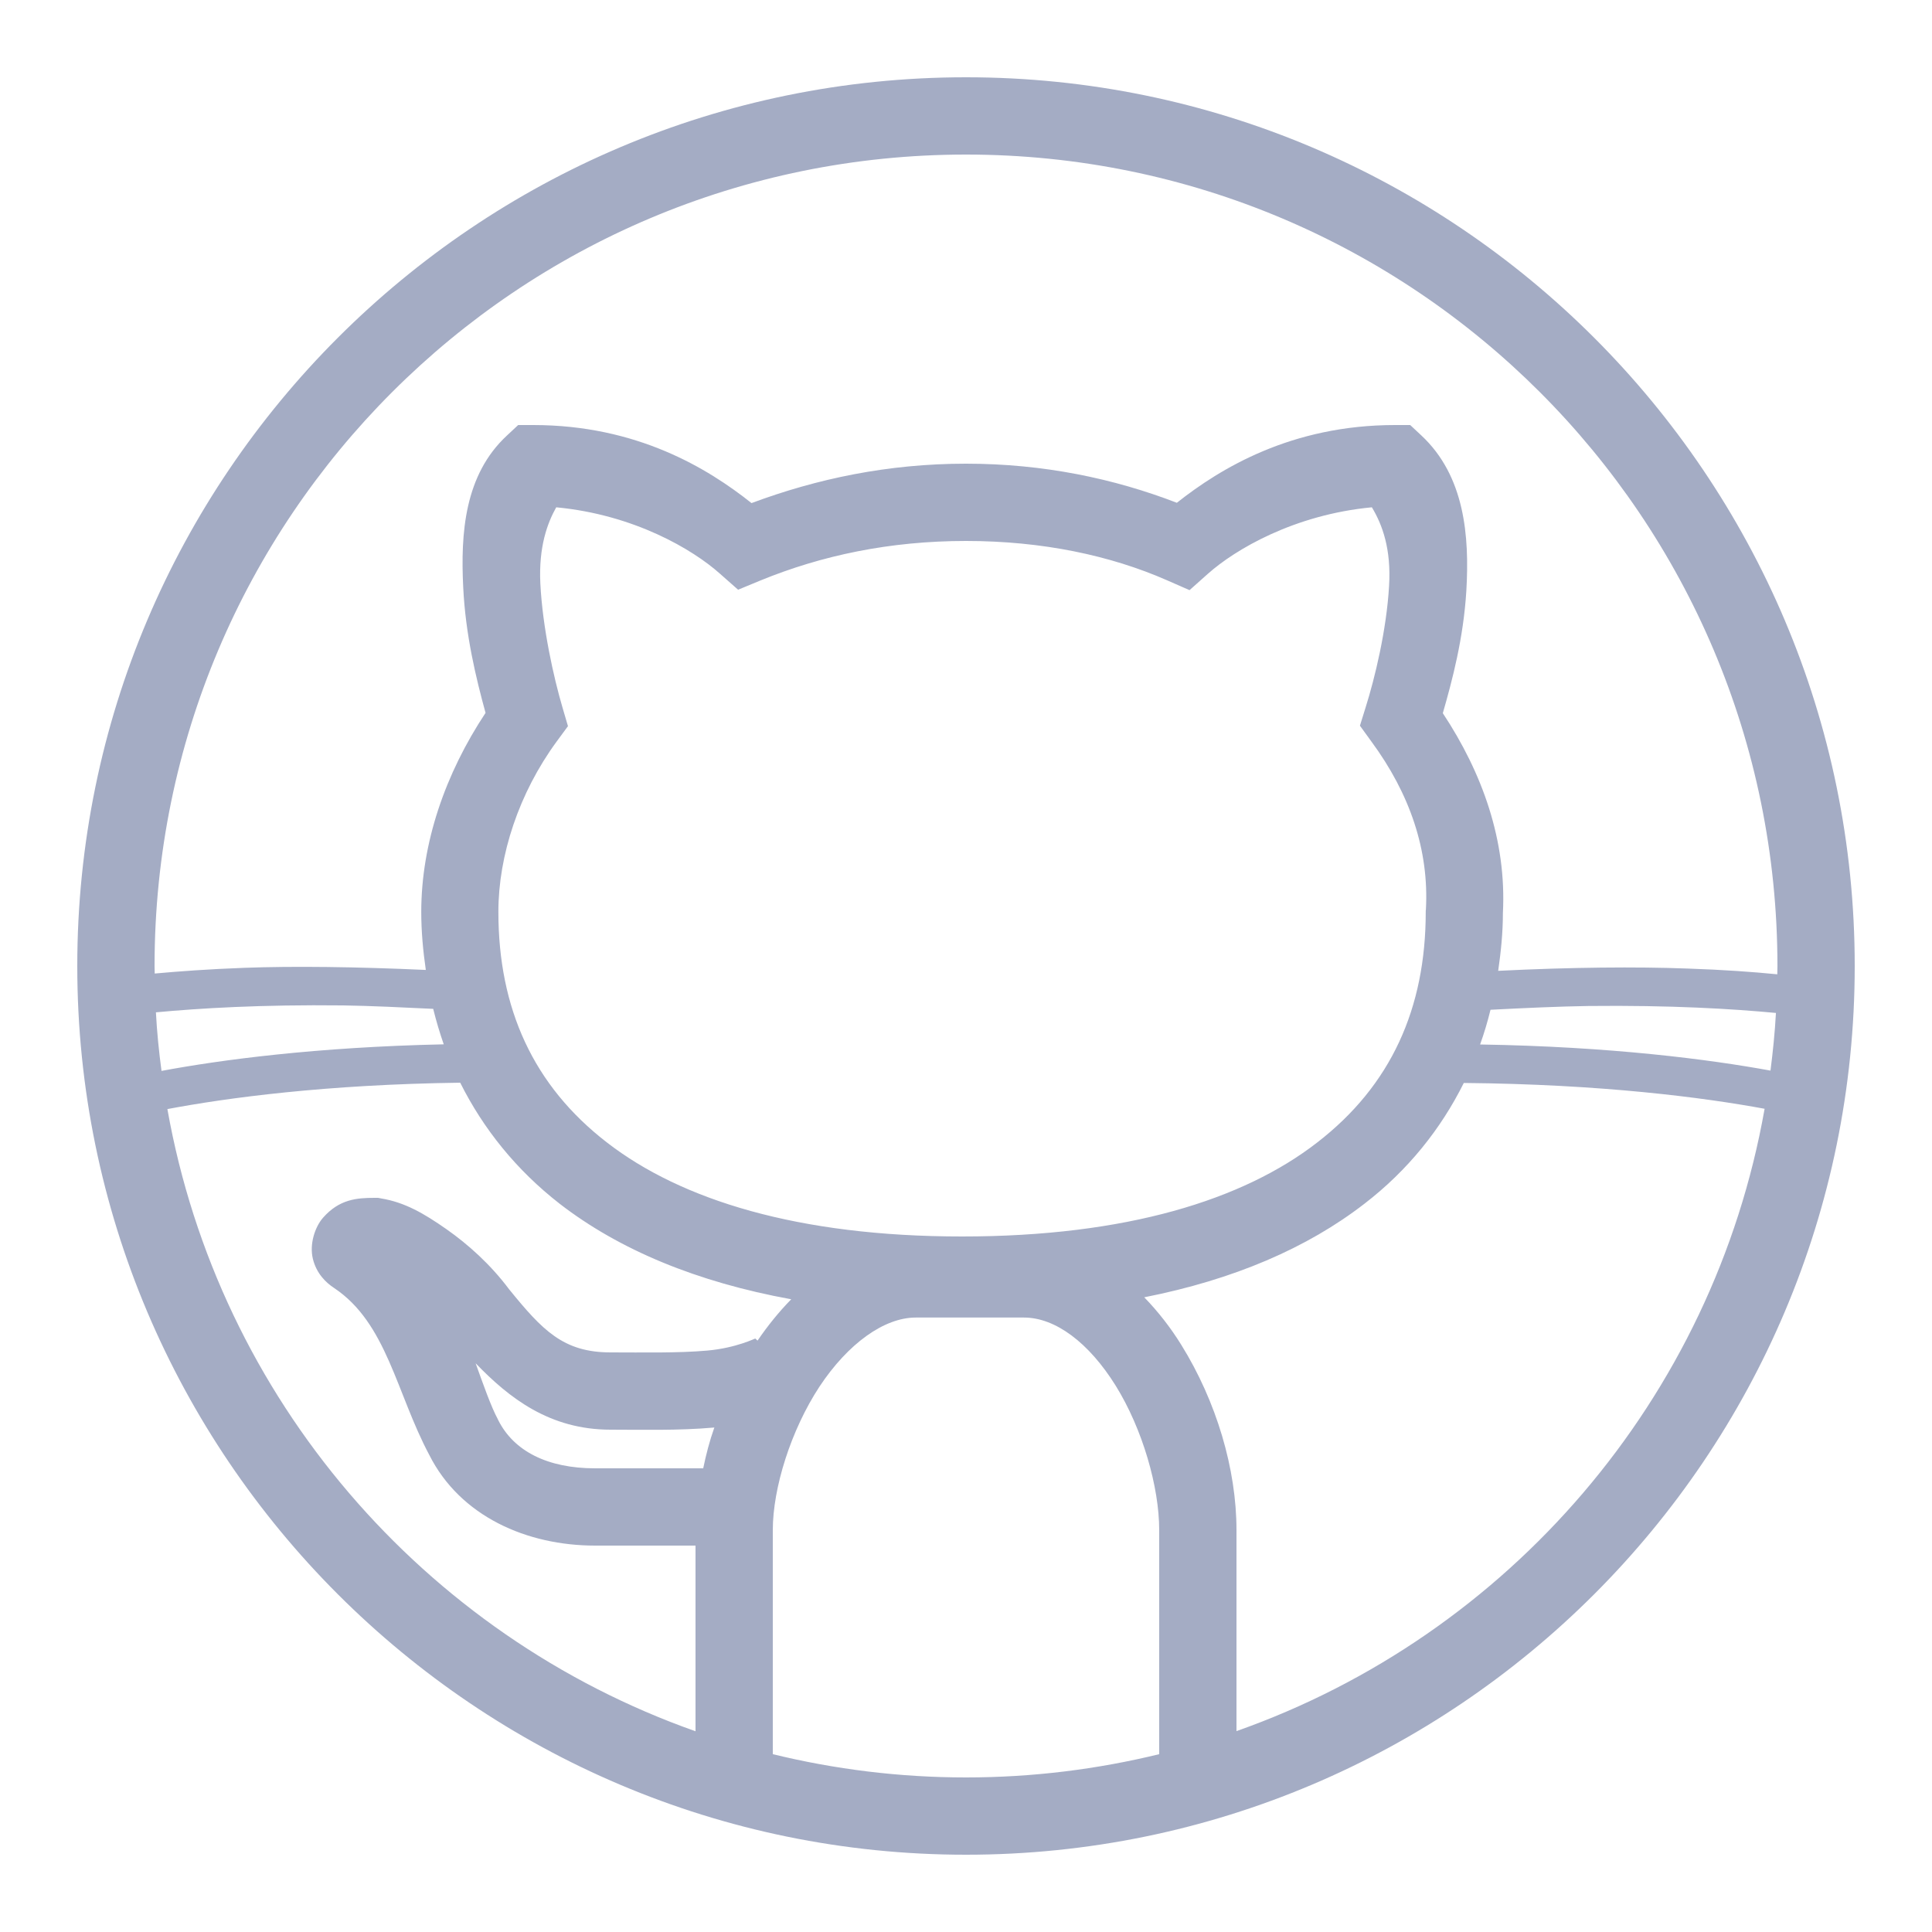
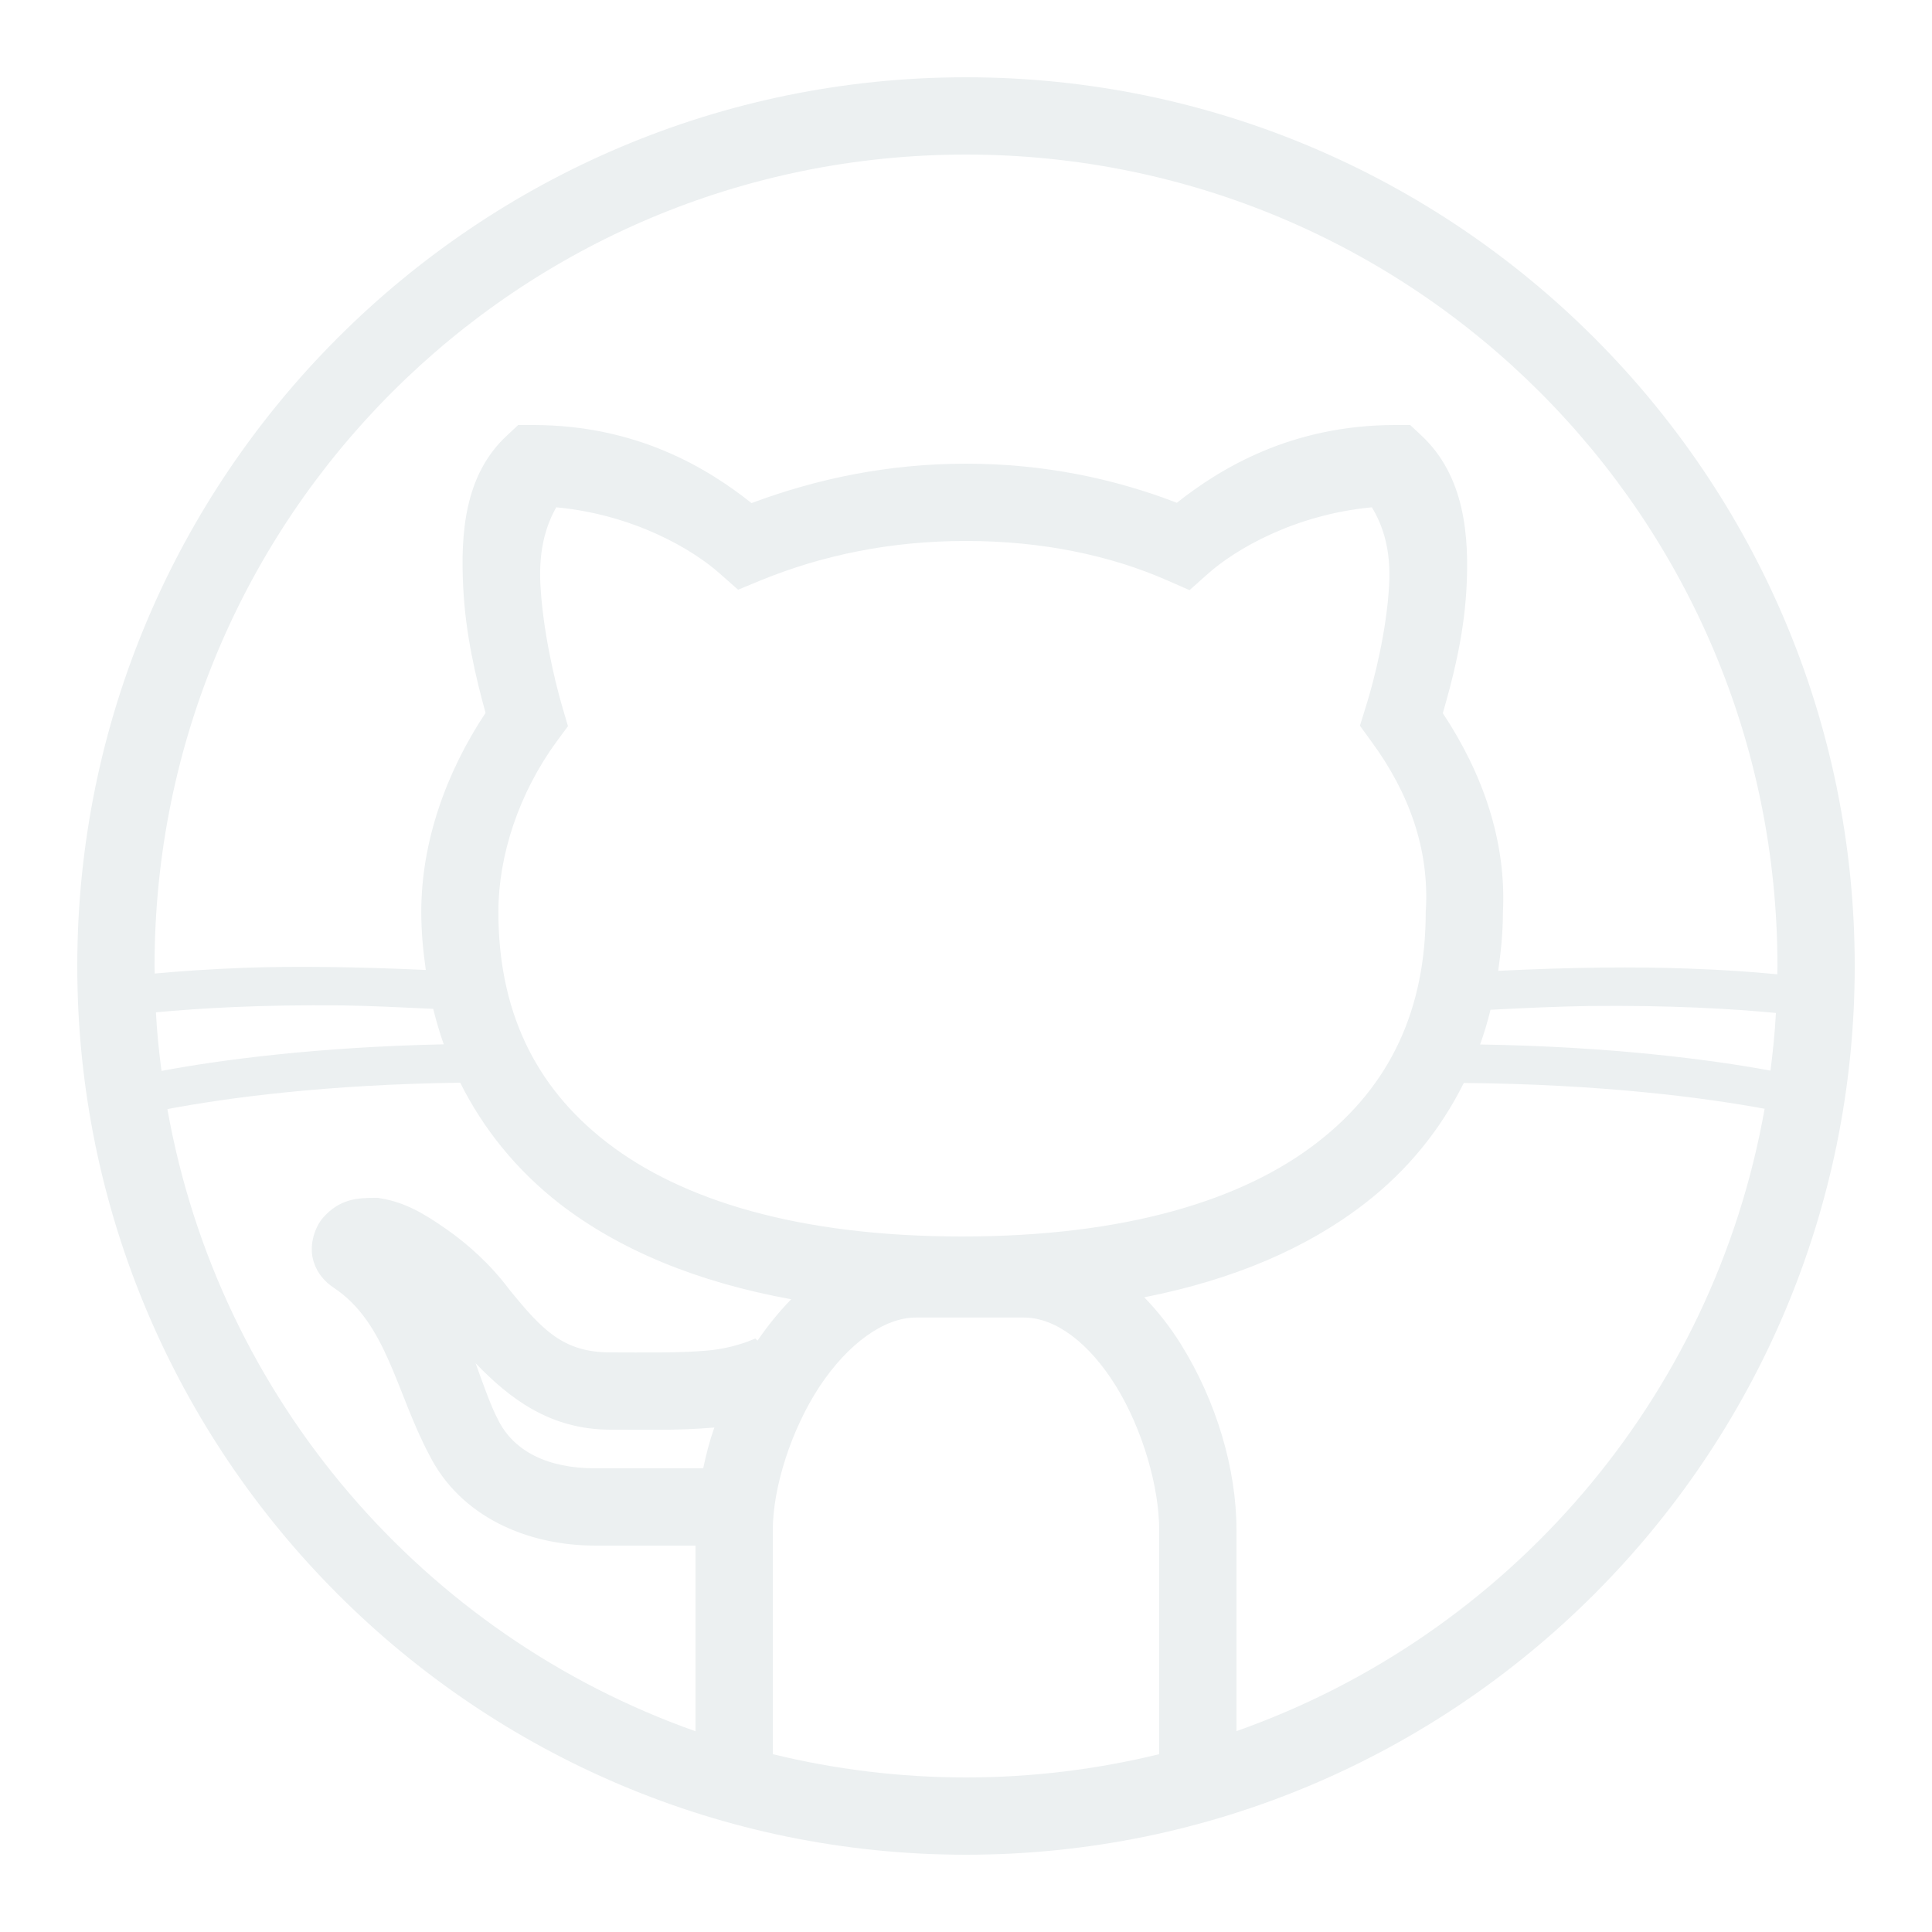
<svg xmlns="http://www.w3.org/2000/svg" viewBox="0 0 50 50" width="50px" height="50px">
-   <g id="surface43236029">
-     <path style=" stroke:none;fill-rule:nonzero;fill:rgb(64.314%,67.451%,76.863%);fill-opacity:1;" d="M 25 2 C 12.312 2 2 12.312 2 25 C 2 37.688 12.312 48 25 48 C 37.688 48 48 37.688 48 25 C 48 12.312 37.688 2 25 2 Z M 25 4 C 36.605 4 46 13.395 46 25 C 46 25.07 45.996 25.141 45.996 25.215 C 45.355 25.152 44.617 25.098 43.676 25.066 C 42.348 25.016 40.672 25.031 38.773 25.125 C 38.844 24.633 38.895 24.137 38.895 23.629 C 38.992 21.754 38.363 20.004 37.34 18.457 C 37.586 17.602 37.875 16.516 37.949 15.285 C 38.031 13.879 37.91 12.32 36.785 11.27 L 36.496 11 L 36.102 11 C 33.418 11 31.578 12.125 30.457 13.012 C 28.836 12.387 27.012 12 25 12 C 22.977 12 21.137 12.391 19.449 13.02 C 18.324 12.125 16.488 11 13.801 11 L 13.41 11 L 13.121 11.27 C 12.02 12.289 11.918 13.801 11.988 15.199 C 12.047 16.43 12.32 17.551 12.566 18.449 C 11.523 20.023 10.902 21.82 10.902 23.602 C 10.902 24.109 10.949 24.609 11.02 25.102 C 9.211 25.02 7.602 25 6.324 25.047 C 5.383 25.082 4.645 25.137 4.004 25.195 C 4.004 25.129 4 25.066 4 25 C 4 13.395 13.395 4 25 4 Z M 14.395 13.129 C 16.414 13.32 17.934 14.223 18.633 14.848 L 19.102 15.262 L 19.68 15.023 C 21.262 14.375 23.027 14 25 14 C 26.973 14 28.738 14.375 30.199 15.016 L 30.785 15.273 L 31.262 14.848 C 31.965 14.223 33.488 13.32 35.504 13.129 C 35.773 13.574 36.008 14.207 35.949 15.164 C 35.883 16.312 35.578 17.559 35.344 18.301 L 35.195 18.781 L 35.492 19.191 C 36.484 20.539 36.988 22 36.902 23.543 L 36.898 23.57 L 36.898 23.598 C 36.898 26.094 36 28.094 34.086 29.57 C 32.176 31.051 29.152 32 24.898 32 C 20.648 32 17.625 31.051 15.711 29.57 C 13.797 28.094 12.898 26.094 12.898 23.598 C 12.898 22.137 13.43 20.523 14.406 19.191 L 14.699 18.793 L 14.559 18.316 C 14.328 17.531 14.043 16.254 13.984 15.102 C 13.938 14.145 14.168 13.535 14.395 13.129 Z M 8.883 26.02 C 9.59 26.031 10.402 26.07 11.211 26.109 C 11.289 26.422 11.379 26.727 11.484 27.027 C 8.18 27.098 5.703 27.43 4.18 27.715 C 4.113 27.215 4.062 26.711 4.035 26.199 C 5.164 26.094 6.75 25.996 8.883 26.02 Z M 41.113 26.035 C 43.246 26.012 44.836 26.109 45.961 26.215 C 45.934 26.719 45.883 27.215 45.82 27.707 C 44.242 27.418 41.699 27.086 38.305 27.031 C 38.41 26.738 38.5 26.438 38.574 26.133 C 39.473 26.086 40.344 26.047 41.113 26.035 Z M 11.91 28.02 C 12.508 29.215 13.363 30.281 14.488 31.156 C 16.027 32.344 18.031 33.18 20.477 33.625 C 20.156 33.953 19.867 34.312 19.605 34.695 L 19.547 34.641 C 19.551 34.633 19.051 34.887 18.301 34.953 C 17.547 35.02 16.621 35 15.801 35 C 14.574 35 14.035 34.422 13.176 33.367 C 12.695 32.723 12.113 32.203 11.551 31.809 C 10.969 31.402 10.477 31.117 9.867 31.016 L 9.785 31 L 9.699 31 C 9.234 31 8.781 31.035 8.359 31.516 C 8.148 31.758 8.004 32.203 8.098 32.582 C 8.191 32.957 8.43 33.191 8.645 33.332 C 10.012 34.242 10.254 36.047 11.109 37.652 C 11.91 39.246 13.637 40 15.402 40 L 18 40 L 18 44.805 C 10.969 42.32 5.664 36.203 4.332 28.703 C 5.863 28.414 8.426 28.066 11.914 28.02 Z M 37.883 28.027 C 41.445 28.059 44.082 28.402 45.668 28.695 C 44.34 36.203 39.035 42.32 32 44.801 L 32 39.598 C 32 38.016 31.48 36.27 30.574 34.809 C 30.301 34.367 29.977 33.949 29.613 33.574 C 31.93 33.117 33.832 32.297 35.312 31.152 C 36.438 30.285 37.289 29.219 37.883 28.027 Z M 23.699 34.098 L 26.5 34.098 C 27.312 34.098 28.18 34.746 28.875 35.863 C 29.57 36.984 30 38.484 30 39.598 L 30 45.398 C 28.398 45.789 26.723 46 25 46 C 23.277 46 21.602 45.789 20 45.398 L 20 39.598 C 20 38.508 20.469 37.012 21.207 35.887 C 21.949 34.766 22.887 34.098 23.699 34.098 Z M 12.309 35.281 C 13.176 36.18 14.223 37 15.801 37 C 16.578 37 17.551 37.027 18.477 36.945 C 18.48 36.945 18.484 36.945 18.488 36.941 C 18.363 37.293 18.273 37.645 18.199 38 L 15.402 38 C 14.168 38 13.297 37.555 12.895 36.754 L 12.887 36.738 L 12.883 36.727 C 12.715 36.422 12.5 35.812 12.309 35.281 Z M 12.309 35.281 " />
+   <g id="surface49415861">
+     <path style=" stroke:none;fill-rule:nonzero;fill:rgb(92.549%,94.118%,94.51%);fill-opacity:1;" d="M 25 2 C 12.312 2 2 12.312 2 25 C 2 37.688 12.312 48 25 48 C 37.688 48 48 37.688 48 25 C 48 12.312 37.688 2 25 2 Z M 25 4 C 36.605 4 46 13.395 46 25 C 46 25.07 45.996 25.141 45.996 25.215 C 45.355 25.152 44.617 25.098 43.676 25.066 C 42.348 25.016 40.672 25.031 38.773 25.125 C 38.844 24.633 38.895 24.137 38.895 23.629 C 38.992 21.754 38.363 20.004 37.34 18.457 C 37.586 17.602 37.875 16.516 37.949 15.285 C 38.031 13.879 37.91 12.32 36.785 11.27 L 36.496 11 L 36.102 11 C 33.418 11 31.578 12.125 30.457 13.012 C 28.836 12.387 27.012 12 25 12 C 22.977 12 21.137 12.391 19.449 13.02 C 18.324 12.125 16.488 11 13.801 11 L 13.41 11 L 13.121 11.27 C 12.02 12.289 11.918 13.801 11.988 15.199 C 12.047 16.43 12.32 17.551 12.566 18.449 C 11.523 20.023 10.902 21.82 10.902 23.602 C 10.902 24.109 10.949 24.609 11.02 25.102 C 9.211 25.02 7.602 25 6.324 25.047 C 5.383 25.082 4.645 25.137 4.004 25.195 C 4.004 25.129 4 25.066 4 25 C 4 13.395 13.395 4 25 4 Z M 14.395 13.129 C 16.414 13.32 17.934 14.223 18.633 14.848 L 19.102 15.262 L 19.68 15.023 C 21.262 14.375 23.027 14 25 14 C 26.973 14 28.738 14.375 30.199 15.016 L 30.785 15.273 L 31.262 14.848 C 31.965 14.223 33.488 13.32 35.504 13.129 C 35.773 13.574 36.008 14.207 35.949 15.164 C 35.883 16.312 35.578 17.559 35.344 18.301 L 35.195 18.781 L 35.492 19.191 C 36.484 20.539 36.988 22 36.902 23.543 L 36.898 23.57 L 36.898 23.598 C 36.898 26.094 36 28.094 34.086 29.57 C 32.176 31.051 29.152 32 24.898 32 C 20.648 32 17.625 31.051 15.711 29.57 C 13.797 28.094 12.898 26.094 12.898 23.598 C 12.898 22.137 13.43 20.523 14.406 19.191 L 14.699 18.793 L 14.559 18.316 C 14.328 17.531 14.043 16.254 13.984 15.102 C 13.938 14.145 14.168 13.535 14.395 13.129 Z M 8.883 26.02 C 9.59 26.031 10.402 26.07 11.211 26.109 C 11.289 26.422 11.379 26.727 11.484 27.027 C 8.18 27.098 5.703 27.43 4.18 27.715 C 4.113 27.215 4.062 26.711 4.035 26.199 C 5.164 26.094 6.75 25.996 8.883 26.02 Z M 41.113 26.035 C 43.246 26.012 44.836 26.109 45.961 26.215 C 45.934 26.719 45.883 27.215 45.82 27.707 C 44.242 27.418 41.699 27.086 38.305 27.031 C 38.41 26.738 38.5 26.438 38.574 26.133 C 39.473 26.086 40.344 26.047 41.113 26.035 Z M 11.91 28.02 C 12.508 29.215 13.363 30.281 14.488 31.156 C 16.027 32.344 18.031 33.18 20.477 33.625 C 20.156 33.953 19.867 34.312 19.605 34.695 L 19.547 34.641 C 19.551 34.633 19.051 34.887 18.301 34.953 C 17.547 35.02 16.621 35 15.801 35 C 14.574 35 14.035 34.422 13.176 33.367 C 12.695 32.723 12.113 32.203 11.551 31.809 C 10.969 31.402 10.477 31.117 9.867 31.016 L 9.785 31 L 9.699 31 C 9.234 31 8.781 31.035 8.359 31.516 C 8.148 31.758 8.004 32.203 8.098 32.582 C 8.191 32.957 8.43 33.191 8.645 33.332 C 10.012 34.242 10.254 36.047 11.109 37.652 C 11.91 39.246 13.637 40 15.402 40 L 18 40 L 18 44.805 C 10.969 42.32 5.664 36.203 4.332 28.703 C 5.863 28.414 8.426 28.066 11.914 28.02 Z M 37.883 28.027 C 41.445 28.059 44.082 28.402 45.668 28.695 C 44.34 36.203 39.035 42.32 32 44.801 L 32 39.598 C 32 38.016 31.48 36.27 30.574 34.809 C 30.301 34.367 29.977 33.949 29.613 33.574 C 31.93 33.117 33.832 32.297 35.312 31.152 C 36.438 30.285 37.289 29.219 37.883 28.027 Z M 23.699 34.098 L 26.5 34.098 C 27.312 34.098 28.18 34.746 28.875 35.863 C 29.57 36.984 30 38.484 30 39.598 L 30 45.398 C 28.398 45.789 26.723 46 25 46 C 23.277 46 21.602 45.789 20 45.398 L 20 39.598 C 20 38.508 20.469 37.012 21.207 35.887 C 21.949 34.766 22.887 34.098 23.699 34.098 Z M 12.309 35.281 C 13.176 36.18 14.223 37 15.801 37 C 16.578 37 17.551 37.027 18.477 36.945 C 18.48 36.945 18.484 36.945 18.488 36.941 C 18.363 37.293 18.273 37.645 18.199 38 L 15.402 38 C 14.168 38 13.297 37.555 12.895 36.754 L 12.887 36.738 L 12.883 36.727 C 12.715 36.422 12.5 35.812 12.309 35.281 Z M 12.309 35.281 " />
  </g>
</svg>
